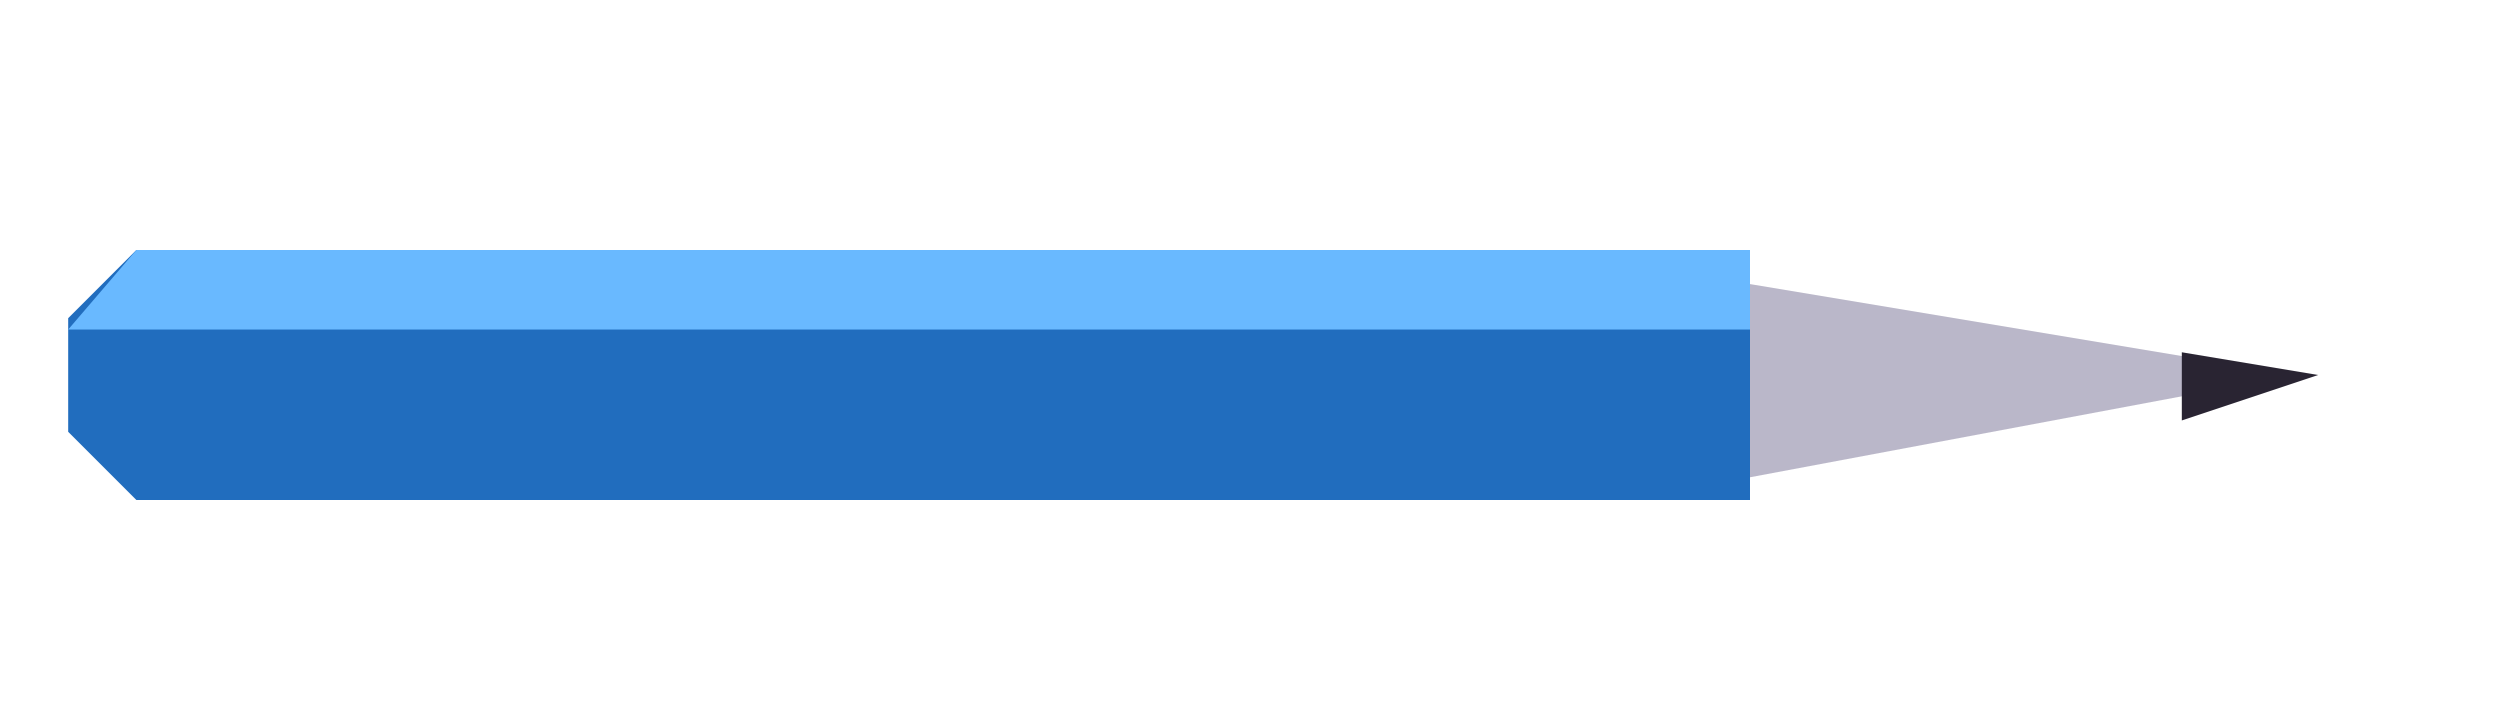
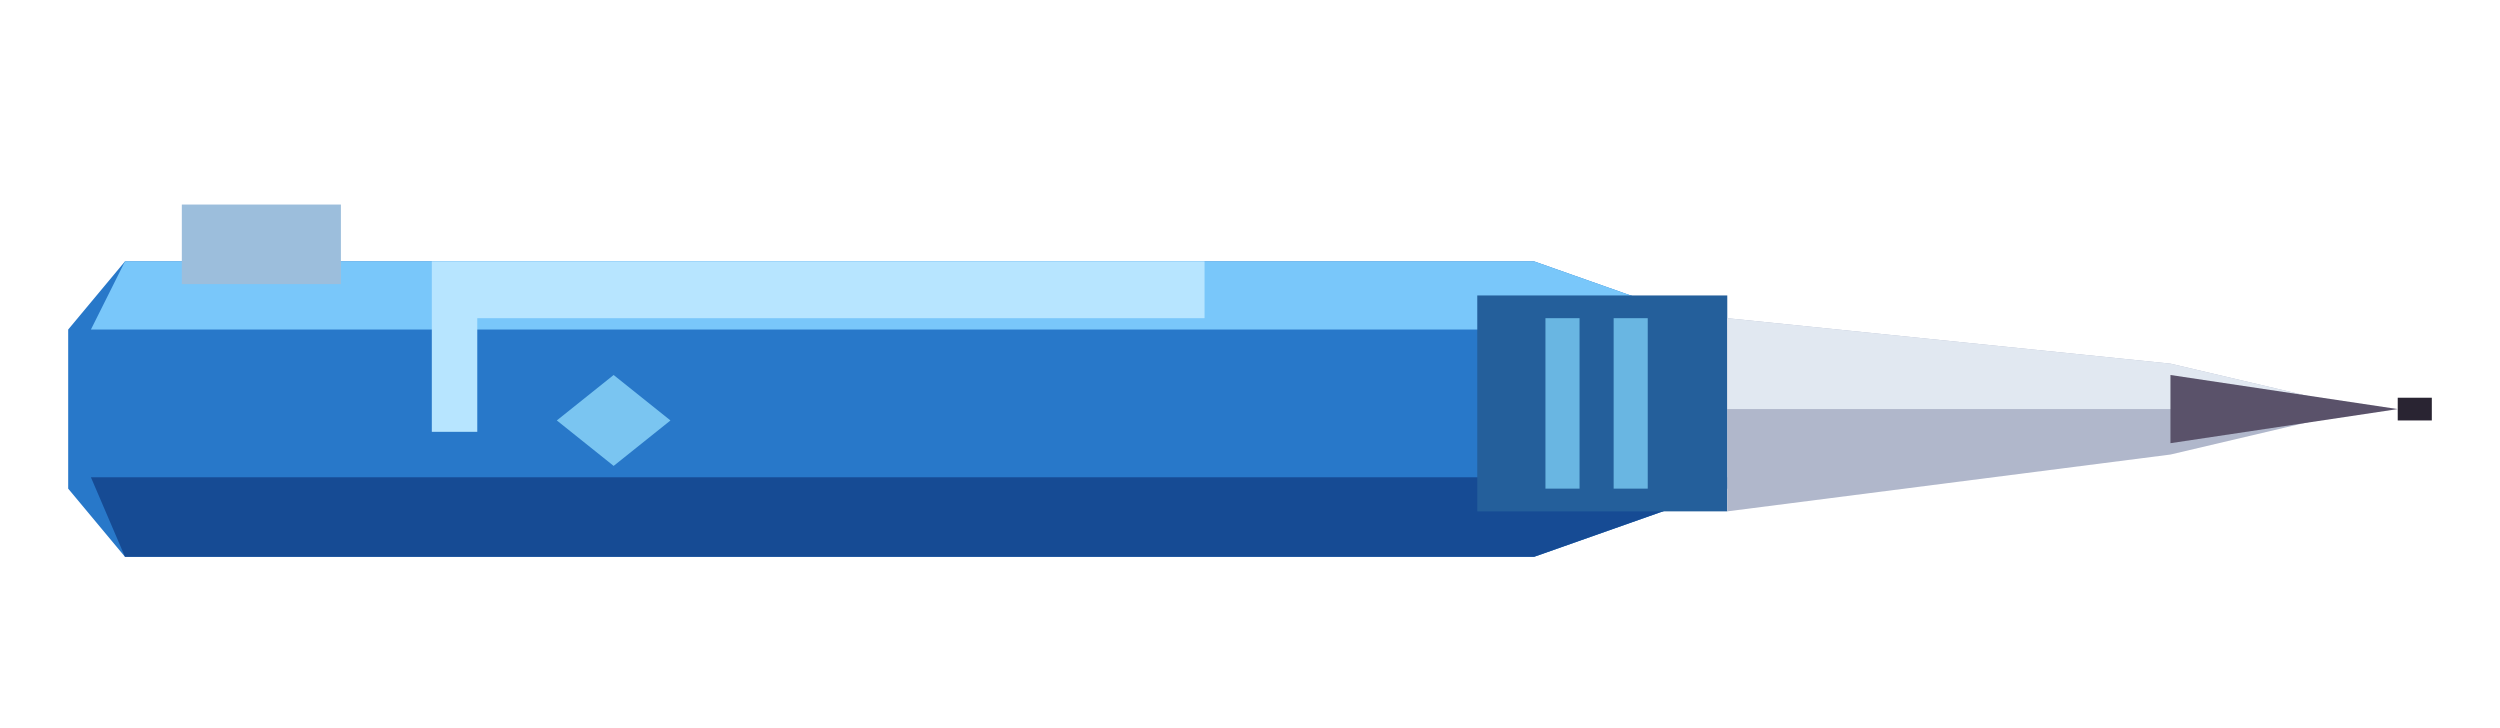
<svg xmlns="http://www.w3.org/2000/svg" viewBox="0 0 220 64">
-   <path d="M12 22H154V44H12L6 38V28Z" fill="#216dbe" />
-   <path d="M12 22H154V29H6Z" fill="#69b9ff" />
-   <path d="M154 25 202 33 154 42Z" fill="#bab7c9" />
-   <path d="m192 31 12 2-12 4Z" fill="#292432" />
+   <path d="M11 23h124l17 6v14l-17 6H11l-5-6V29Z" fill="#2878c9" />
+   <path d="M11 23h124l17 6H8Z" fill="#79c7fa" />
+   <path d="M8 42h144v1l-17 6H11Z" fill="#164b94" />
+   <path d="M16 18h14v7H16Z" fill="#9cbedc" />
+   <path d="M38 23h68v5H42v10h-4Z" fill="#b7e5ff" />
+   <path d="m49 37 5-4 5 4-5 4Z" fill="#7ac5f1" />
+   <path d="M130 26h22v19h-22Z" fill="#245f9b" />
+   <path d="M136 28h3v15h-3Zm6 0h3v15h-3Z" fill="#69b6e2" />
+   <path d="m152 28 39 4 17 4-17 4-39 5Z" fill="#b0b7cb" />
+   <path d="m152 28 39 4 17 4h-56Z" fill="#e1e8f1" />
+   <path d="m191 33 20 3-20 3Z" fill="#5a526a" />
+   <path d="M211 35h3v2h-3Z" fill="#292432" />
</svg>
